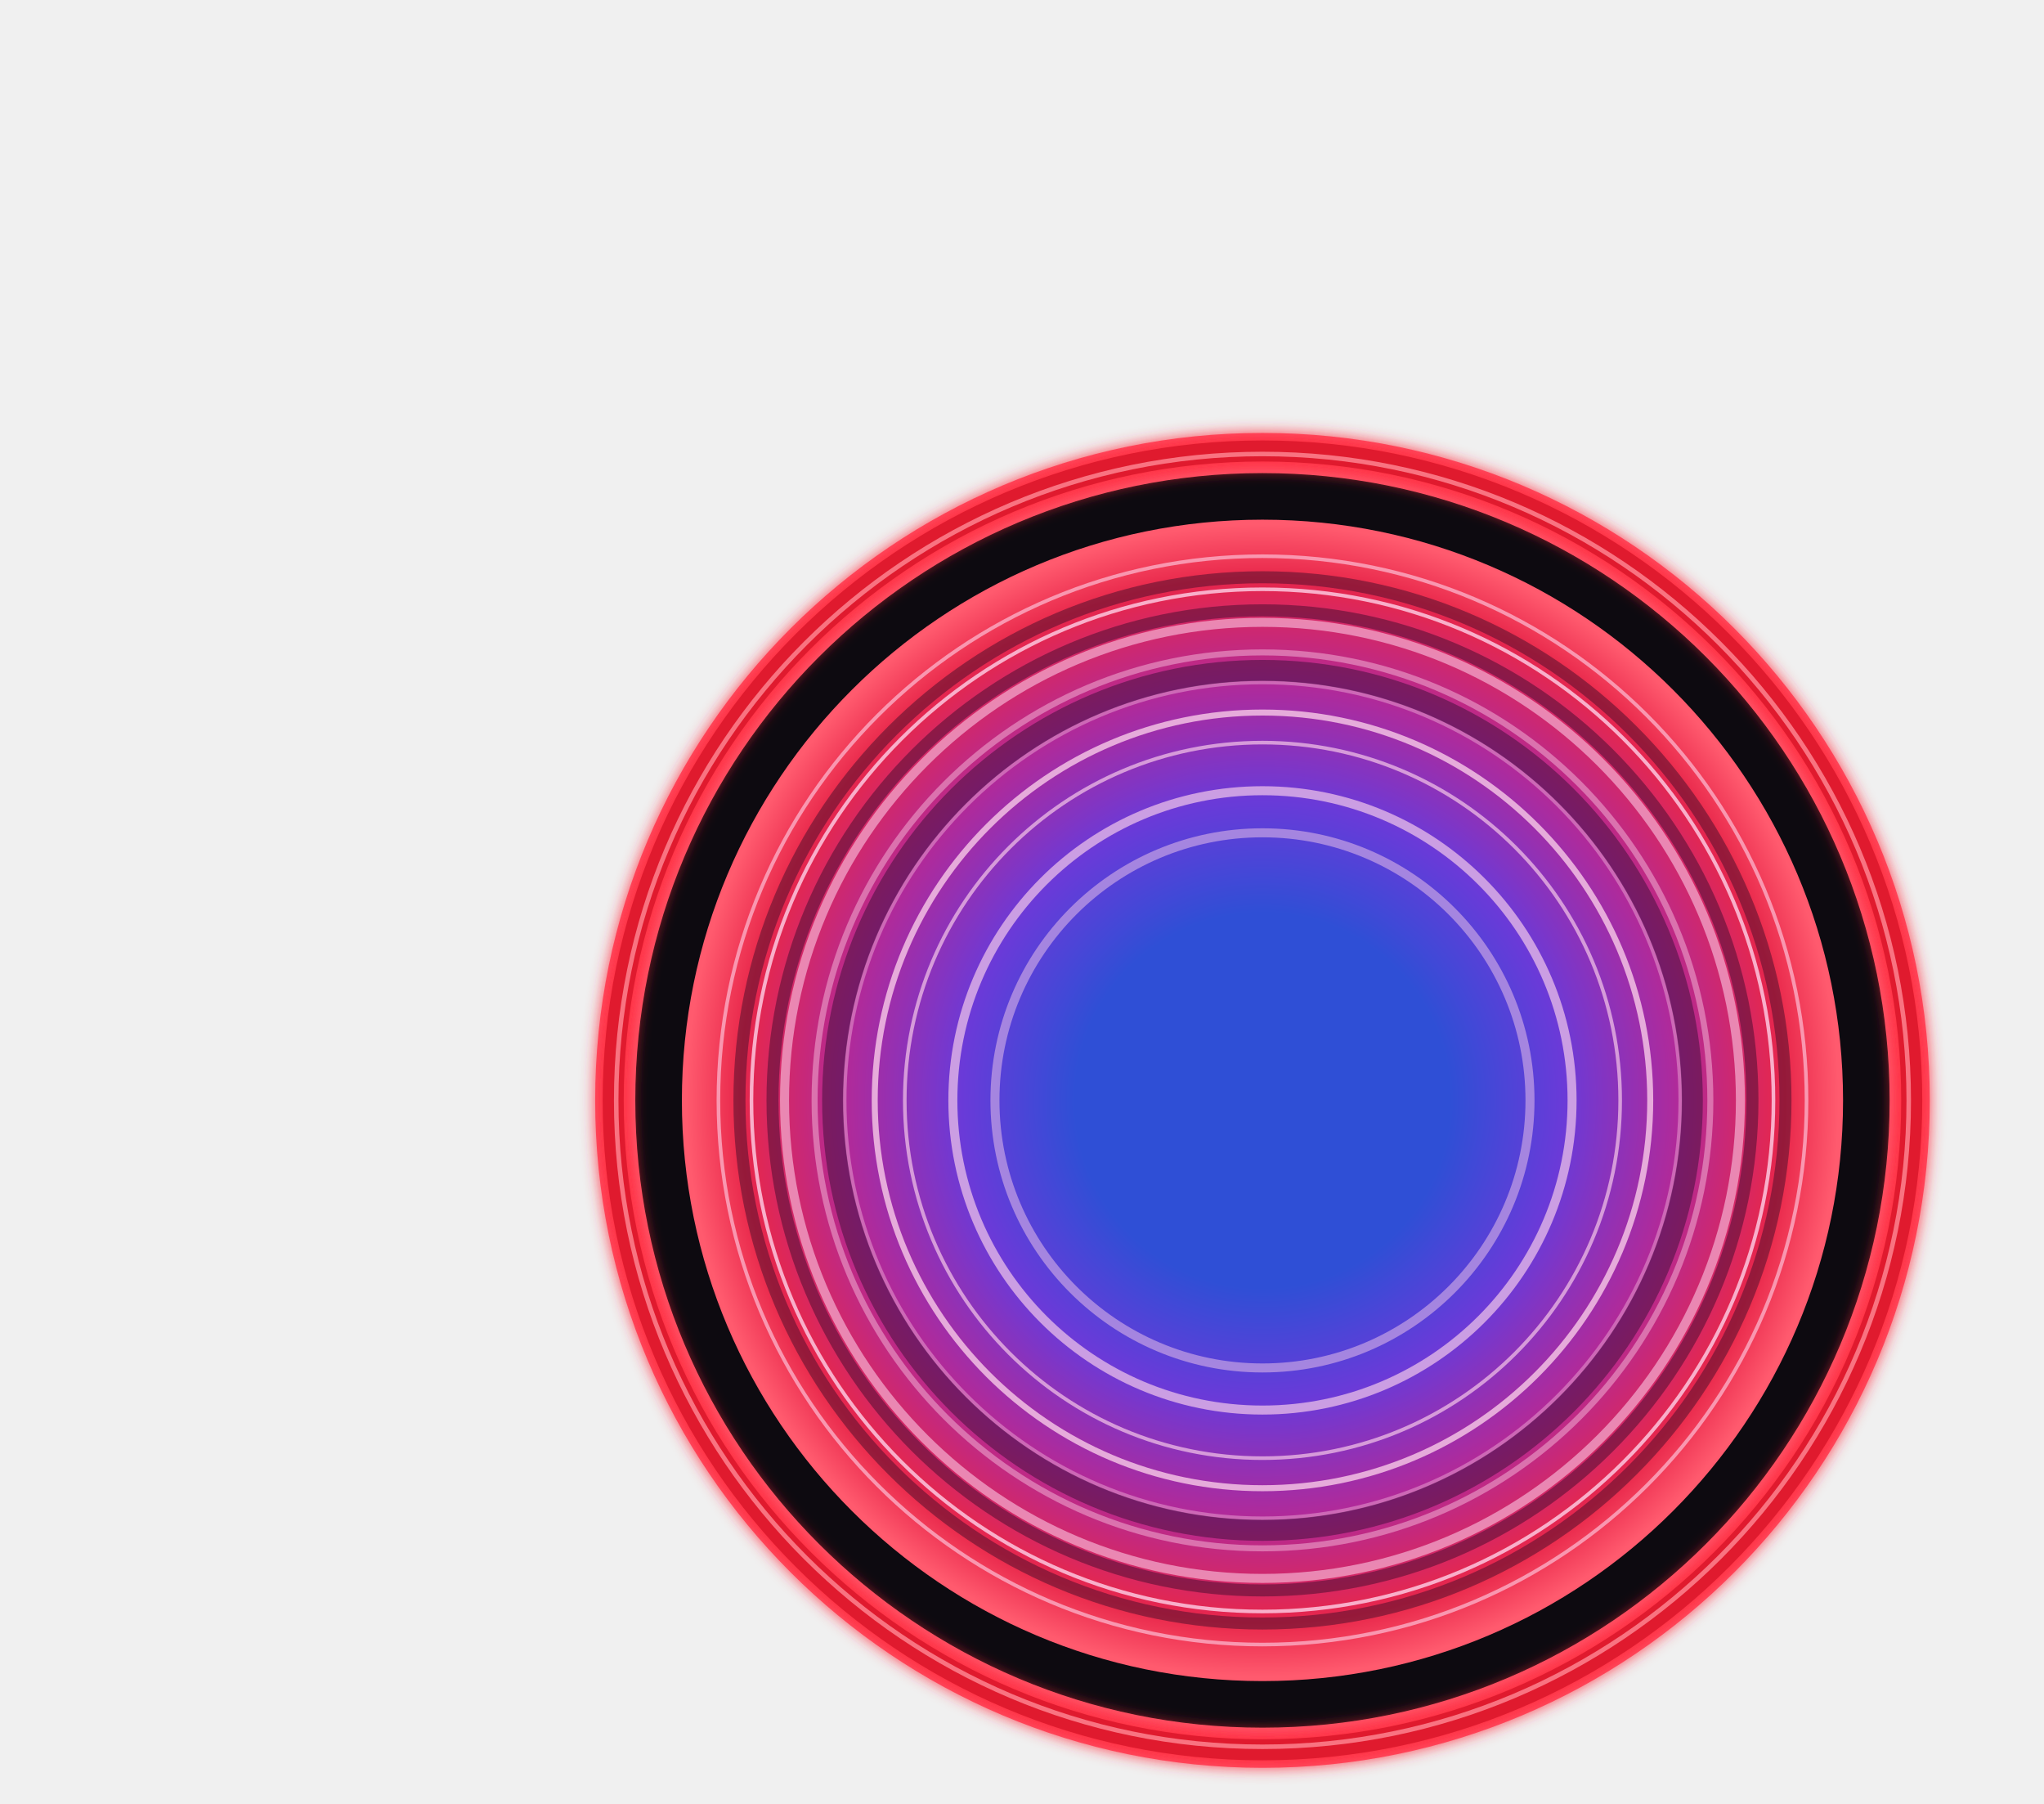
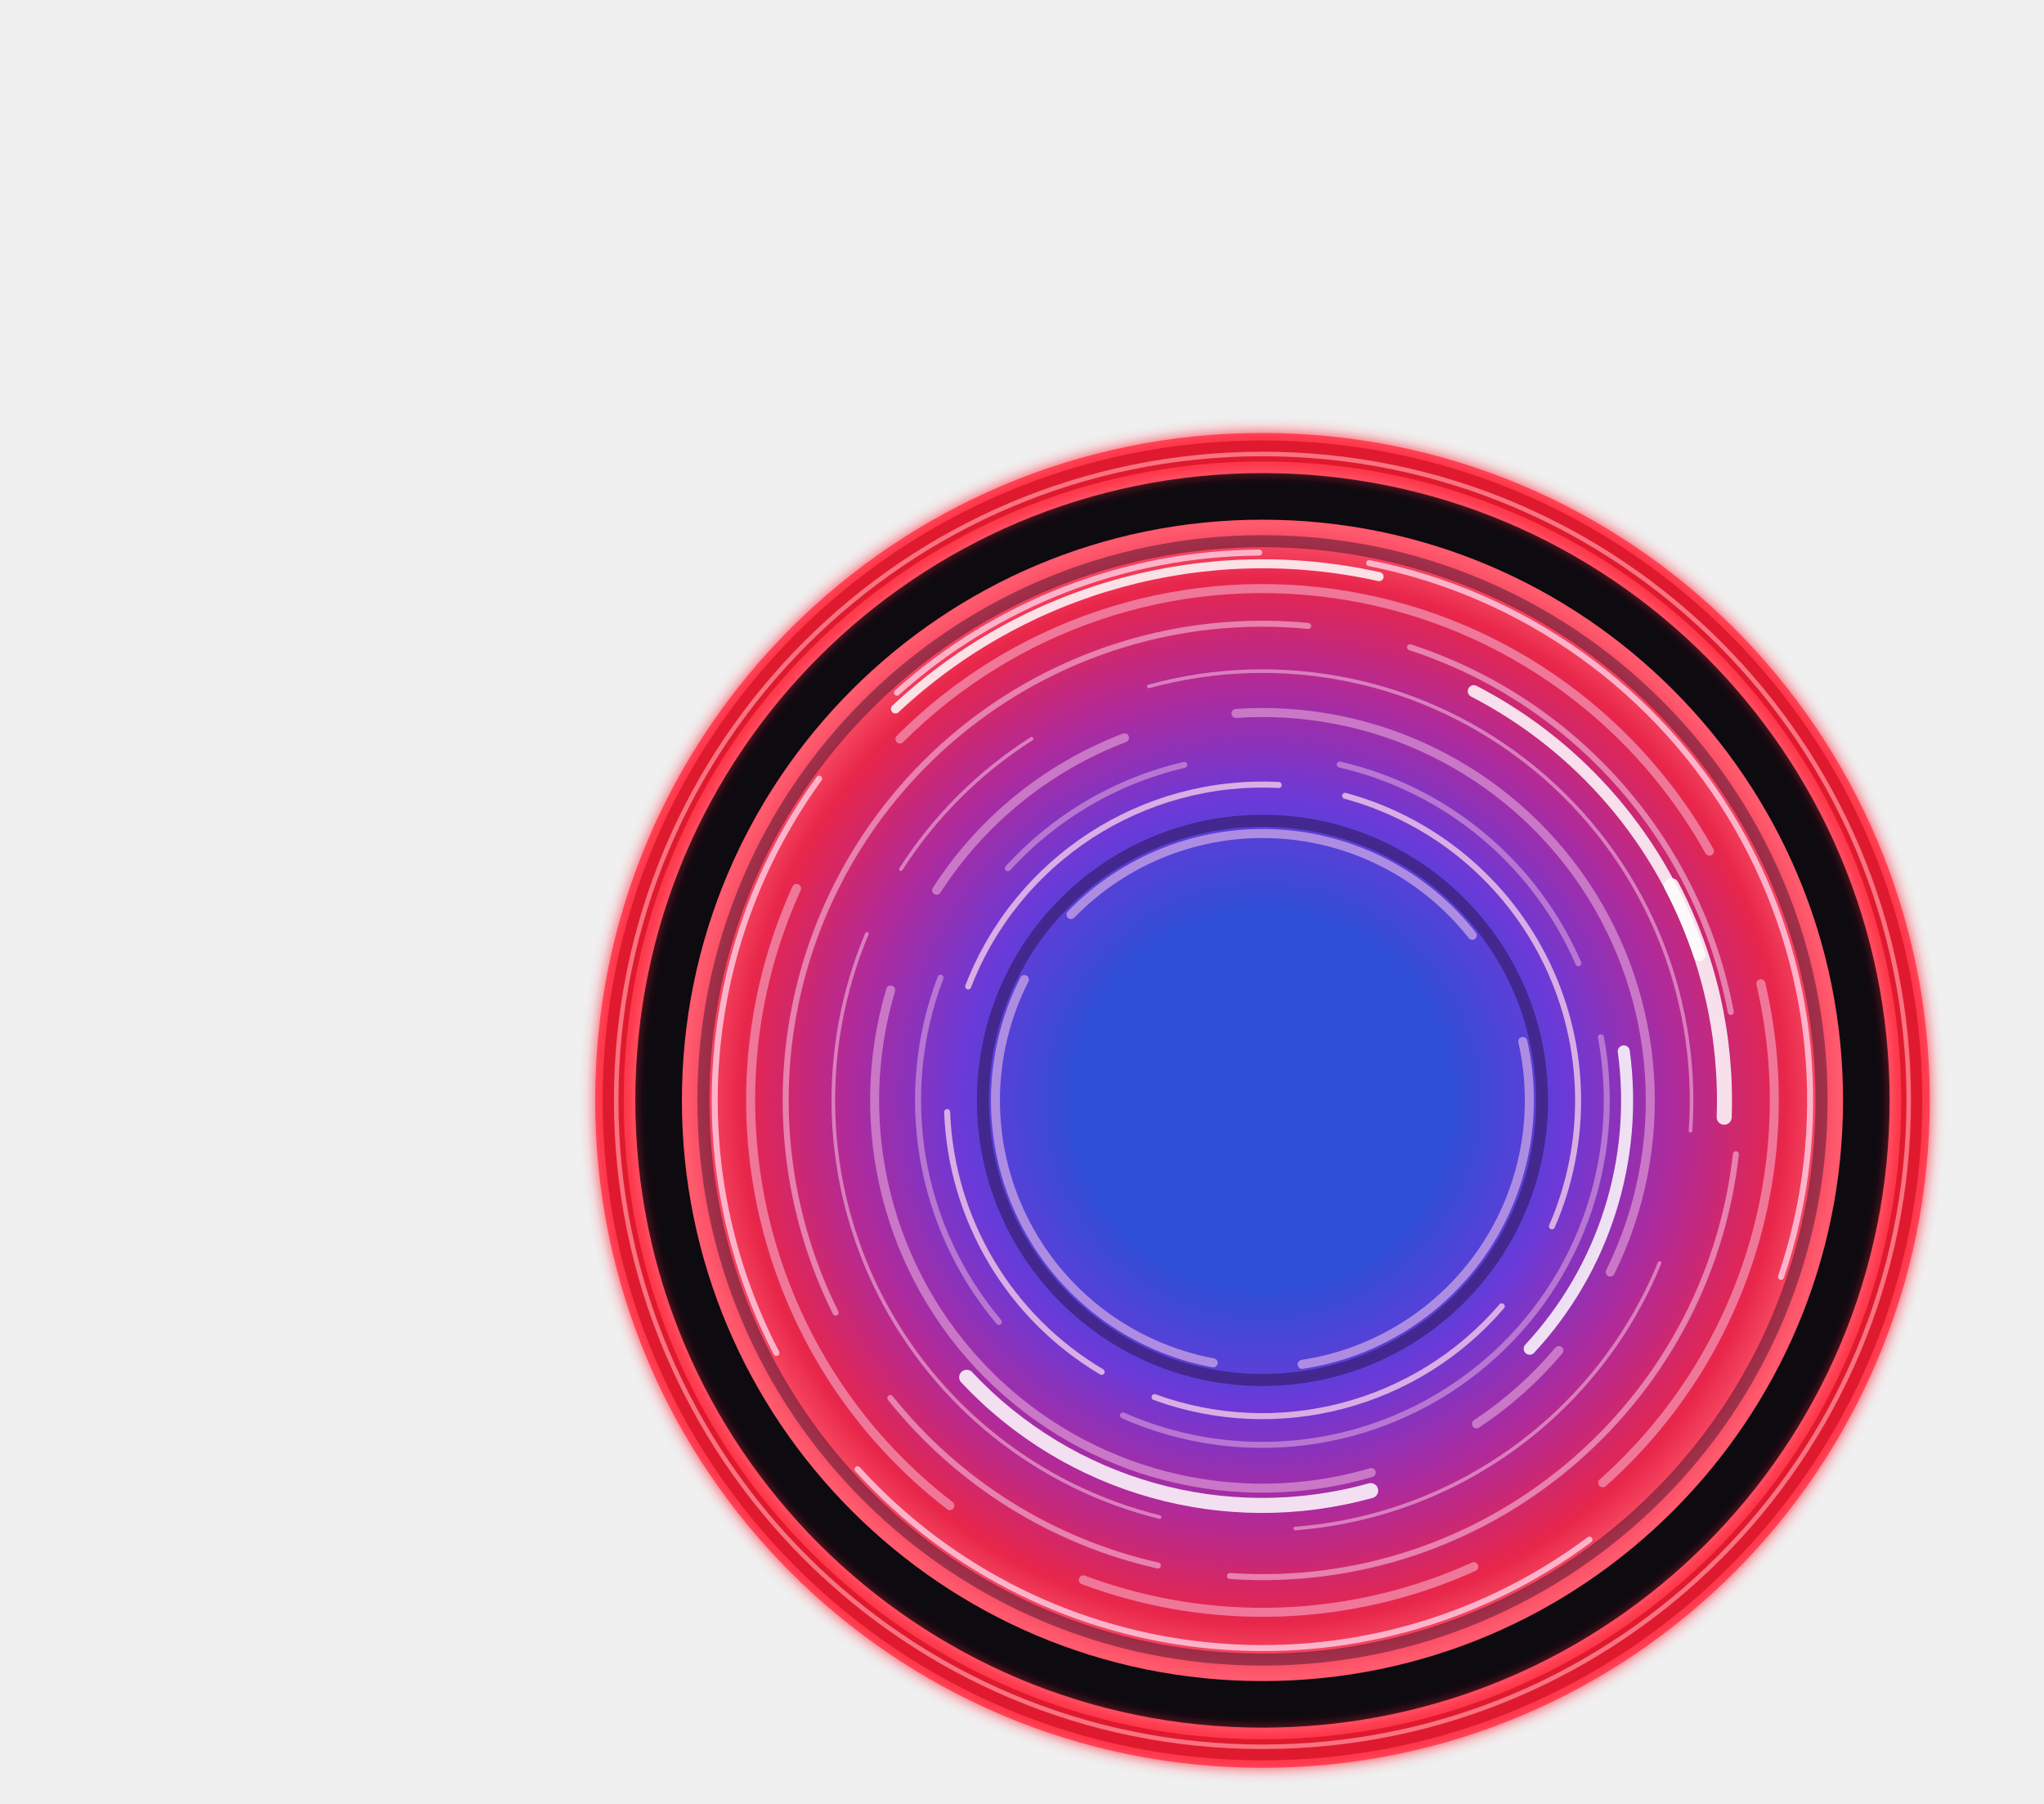
<svg xmlns="http://www.w3.org/2000/svg" viewBox="0 0 680 600" width="680" height="600">
  <defs>
    <radialGradient id="conbg" cx=".5" cy=".5" r=".5">
      <stop offset=".28" stop-color="#2f4fd6" />
      <stop offset=".45" stop-color="#6a3ad8" />
      <stop offset=".62" stop-color="#b02a9a" />
      <stop offset=".78" stop-color="#e8264a" />
      <stop offset=".86" stop-color="#ff5a6e" />
    </radialGradient>
    <filter id="cong">
      <feGaussianBlur stdDeviation="2.5" />
    </filter>
  </defs>
  <g id="disc">
    <circle cx="420" cy="366" r="222" fill="url(#conbg)" />
-     <circle cx="420" cy="366" r="89" fill="none" stroke="#ffd6ec" stroke-width="3" opacity="0.46" />
-     <circle cx="420" cy="366" r="103" fill="none" stroke="#ffd6ec" stroke-width="3" opacity="0.64" />
-     <circle cx="420" cy="366" r="119" fill="none" stroke="#ffd6ec" stroke-width="1.2" opacity="0.64" />
-     <circle cx="420" cy="366" r="129" fill="none" stroke="#ffd6ec" stroke-width="2" opacity="0.74" />
-     <circle cx="420" cy="366" r="139" fill="none" stroke="#ffd6ec" stroke-width="1.2" opacity="0.36" />
-     <circle cx="420" cy="366" r="143" fill="none" stroke="#1a0420" stroke-width="7" opacity=".4" />
-     <circle cx="420" cy="366" r="149" fill="none" stroke="#ffd6ec" stroke-width="2" opacity="0.42" />
-     <circle cx="420" cy="366" r="159" fill="none" stroke="#ffd6ec" stroke-width="3" opacity="0.55" />
-     <circle cx="420" cy="366" r="163" fill="none" stroke="#1a0420" stroke-width="4" opacity=".4" />
-     <circle cx="420" cy="366" r="170" fill="none" stroke="#ffd6ec" stroke-width="1.2" opacity="0.78" />
-     <circle cx="420" cy="366" r="174" fill="none" stroke="#1a0420" stroke-width="4" opacity=".4" />
-     <circle cx="420" cy="366" r="181" fill="none" stroke="#ffd6ec" stroke-width="1.2" opacity="0.59" />
+     <path d="M356.3,304.2 A88.8,88.8 0 0 1 489.8,311.1" fill="none" stroke="#ffd6ec" stroke-width="3" stroke-linecap="round" opacity="0.51" />
+     <path d="M506.6,346.4 A88.8,88.8 0 0 1 433.2,453.8" fill="none" stroke="#ffd6ec" stroke-width="3" stroke-linecap="round" opacity="0.51" />
+     <path d="M403.6,453.3 A88.8,88.8 0 0 1 340.8,325.8" fill="none" stroke="#ffd6ec" stroke-width="3" stroke-linecap="round" opacity="0.51" />
+     <circle cx="420" cy="366" r="93" fill="none" stroke="#1a0420" stroke-width="4" opacity=".4" />
+     <path d="M499.6,434.5 A105.0,105.0 0 0 1 384.1,464.7" fill="none" stroke="#ffd6ec" stroke-width="2" stroke-linecap="round" opacity="0.74" />
+     <path d="M366.5,456.3 A105.0,105.0 0 0 1 315.1,369.9" fill="none" stroke="#ffd6ec" stroke-width="2" stroke-linecap="round" opacity="0.74" />
+     <path d="M322.1,328.1 A105.0,105.0 0 0 1 425.4,261.1" fill="none" stroke="#ffd6ec" stroke-width="2" stroke-linecap="round" opacity="0.74" />
+     <path d="M447.5,264.7 A105.0,105.0 0 0 1 516.3,407.9" fill="none" stroke="#ffd6ec" stroke-width="2" stroke-linecap="round" opacity="0.74" />
+     <path d="M335.3,288.8 A114.6,114.6 0 0 1 394.0,254.4" fill="none" stroke="#ffd6ec" stroke-width="2" stroke-linecap="round" opacity="0.41" />
+     <path d="M445.7,254.3 A114.6,114.6 0 0 1 525.1,320.4" fill="none" stroke="#ffd6ec" stroke-width="2" stroke-linecap="round" opacity="0.41" />
+     <path d="M532.6,345.0 A114.6,114.6 0 0 1 373.6,470.8" fill="none" stroke="#ffd6ec" stroke-width="2" stroke-linecap="round" opacity="0.41" />
+     <path d="M332.3,439.7 A114.6,114.6 0 0 1 312.9,325.2" fill="none" stroke="#ffd6ec" stroke-width="2" stroke-linecap="round" opacity="0.41" />
+     <path d="M456.2,489.8 A129.0,129.0 0 0 1 296.3,329.3" fill="none" stroke="#ffd6ec" stroke-width="3" stroke-linecap="round" opacity="0.44" />
+     <path d="M311.6,296.1 A129.0,129.0 0 0 1 374.1,245.4" fill="none" stroke="#ffd6ec" stroke-width="3" stroke-linecap="round" opacity="0.44" />
+     <path d="M411.2,237.3 A129.0,129.0 0 0 1 535.7,423.1" fill="none" stroke="#ffd6ec" stroke-width="3" stroke-linecap="round" opacity="0.44" />
+     <path d="M518.6,449.2 A129.0,129.0 0 0 1 491.2,473.6" fill="none" stroke="#ffd6ec" stroke-width="3" stroke-linecap="round" opacity="0.44" />
+     <path d="M382.2,228.3 A142.8,142.8 0 0 1 562.4,376.1" fill="none" stroke="#ffd6ec" stroke-width="1.2" stroke-linecap="round" opacity="0.49" />
+     <path d="M552.1,420.1 A142.8,142.8 0 0 1 430.9,508.4" fill="none" stroke="#ffd6ec" stroke-width="1.2" stroke-linecap="round" opacity="0.49" />
+     <path d="M385.8,504.6 A142.8,142.8 0 0 1 288.4,310.6" fill="none" stroke="#ffd6ec" stroke-width="1.2" stroke-linecap="round" opacity="0.49" />
+     <path d="M299.7,289.1 A142.8,142.8 0 0 1 343.2,245.7" fill="none" stroke="#ffd6ec" stroke-width="1.2" stroke-linecap="round" opacity="0.49" />
+     <path d="M577.5,383.9 A158.5,158.5 0 0 1 409.2,524.2" fill="none" stroke="#ffd6ec" stroke-width="2" stroke-linecap="round" opacity="0.51" />
+     <path d="M385.2,520.7 A158.5,158.5 0 0 1 296.2,465.0" fill="none" stroke="#ffd6ec" stroke-width="2" stroke-linecap="round" opacity="0.51" />
+     <path d="M278.0,436.6 A158.5,158.5 0 0 1 435.2,208.2" fill="none" stroke="#ffd6ec" stroke-width="2" stroke-linecap="round" opacity="0.51" />
+     <path d="M469.1,215.3 A158.5,158.5 0 0 1 575.8,336.6" fill="none" stroke="#ffd6ec" stroke-width="2" stroke-linecap="round" opacity="0.51" />
+     <path d="M316.0,500.8 A170.3,170.3 0 0 1 265.0,295.5" fill="none" stroke="#ffd6ec" stroke-width="3" stroke-linecap="round" opacity="0.46" />
+     <path d="M299.4,245.8 A170.3,170.3 0 0 1 568.7,283.1" fill="none" stroke="#ffd6ec" stroke-width="3" stroke-linecap="round" opacity="0.46" />
+     <path d="M585.8,327.2 A170.3,170.3 0 0 1 533.2,493.2" fill="none" stroke="#ffd6ec" stroke-width="3" stroke-linecap="round" opacity="0.46" />
+     <path d="M490.3,521.1 A170.3,170.3 0 0 1 360.4,525.5" fill="none" stroke="#ffd6ec" stroke-width="3" stroke-linecap="round" opacity="0.46" />
+     <path d="M528.8,512.1 A182.2,182.2 0 0 1 285.3,488.7" fill="none" stroke="#ffd6ec" stroke-width="2" stroke-linecap="round" opacity="0.77" />
+     <path d="M258.3,450.0 A182.2,182.2 0 0 1 272.5,259.0" fill="none" stroke="#ffd6ec" stroke-width="2" stroke-linecap="round" opacity="0.77" />
+     <path d="M298.4,230.4 A182.2,182.2 0 0 1 418.9,183.8" fill="none" stroke="#ffd6ec" stroke-width="2" stroke-linecap="round" opacity="0.77" />
+     <path d="M455.5,187.3 A182.2,182.2 0 0 1 592.5,424.7" fill="none" stroke="#ffd6ec" stroke-width="2" stroke-linecap="round" opacity="0.77" />
+     <circle cx="420" cy="366" r="186" fill="none" stroke="#1a0420" stroke-width="4" opacity=".4" />
+     <path d="M556.1,294.6 A153.7,153.7 0 0 1 573.6,371.6" fill="none" stroke="#ffffff" stroke-width="5" stroke-linecap="round" opacity="0.85" />
+     <path d="M490.3,229.9 A153.2,153.2 0 0 1 565.4,317.7" fill="none" stroke="#ffffff" stroke-width="4" stroke-linecap="round" opacity="0.85" />
+     <path d="M540.2,349.7 A121.3,121.3 0 0 1 508.9,448.6" fill="none" stroke="#ffffff" stroke-width="4" stroke-linecap="round" opacity="0.85" />
+     <path d="M456.0,495.8 A134.7,134.7 0 0 1 321.6,458.1" fill="none" stroke="#ffffff" stroke-width="5" stroke-linecap="round" opacity="0.85" />
+     <path d="M297.9,235.8 A178.5,178.5 0 0 1 458.8,191.8" fill="none" stroke="#ffffff" stroke-width="3" stroke-linecap="round" opacity="0.85" />
    <circle cx="420" cy="366" r="200.9" fill="none" stroke="#0d0a10" stroke-width="15.5" />
    <circle cx="420" cy="366" r="216.0" fill="none" stroke="#ff2a3d" stroke-width="12" opacity=".9" filter="url(#cong)" />
    <circle cx="420" cy="366" r="216.0" fill="none" stroke="#e01a2e" stroke-width="7" />
    <circle cx="420" cy="366" r="215.0" fill="none" stroke="#ff8a96" stroke-width="1.5" opacity=".8" />
  </g>
</svg>
